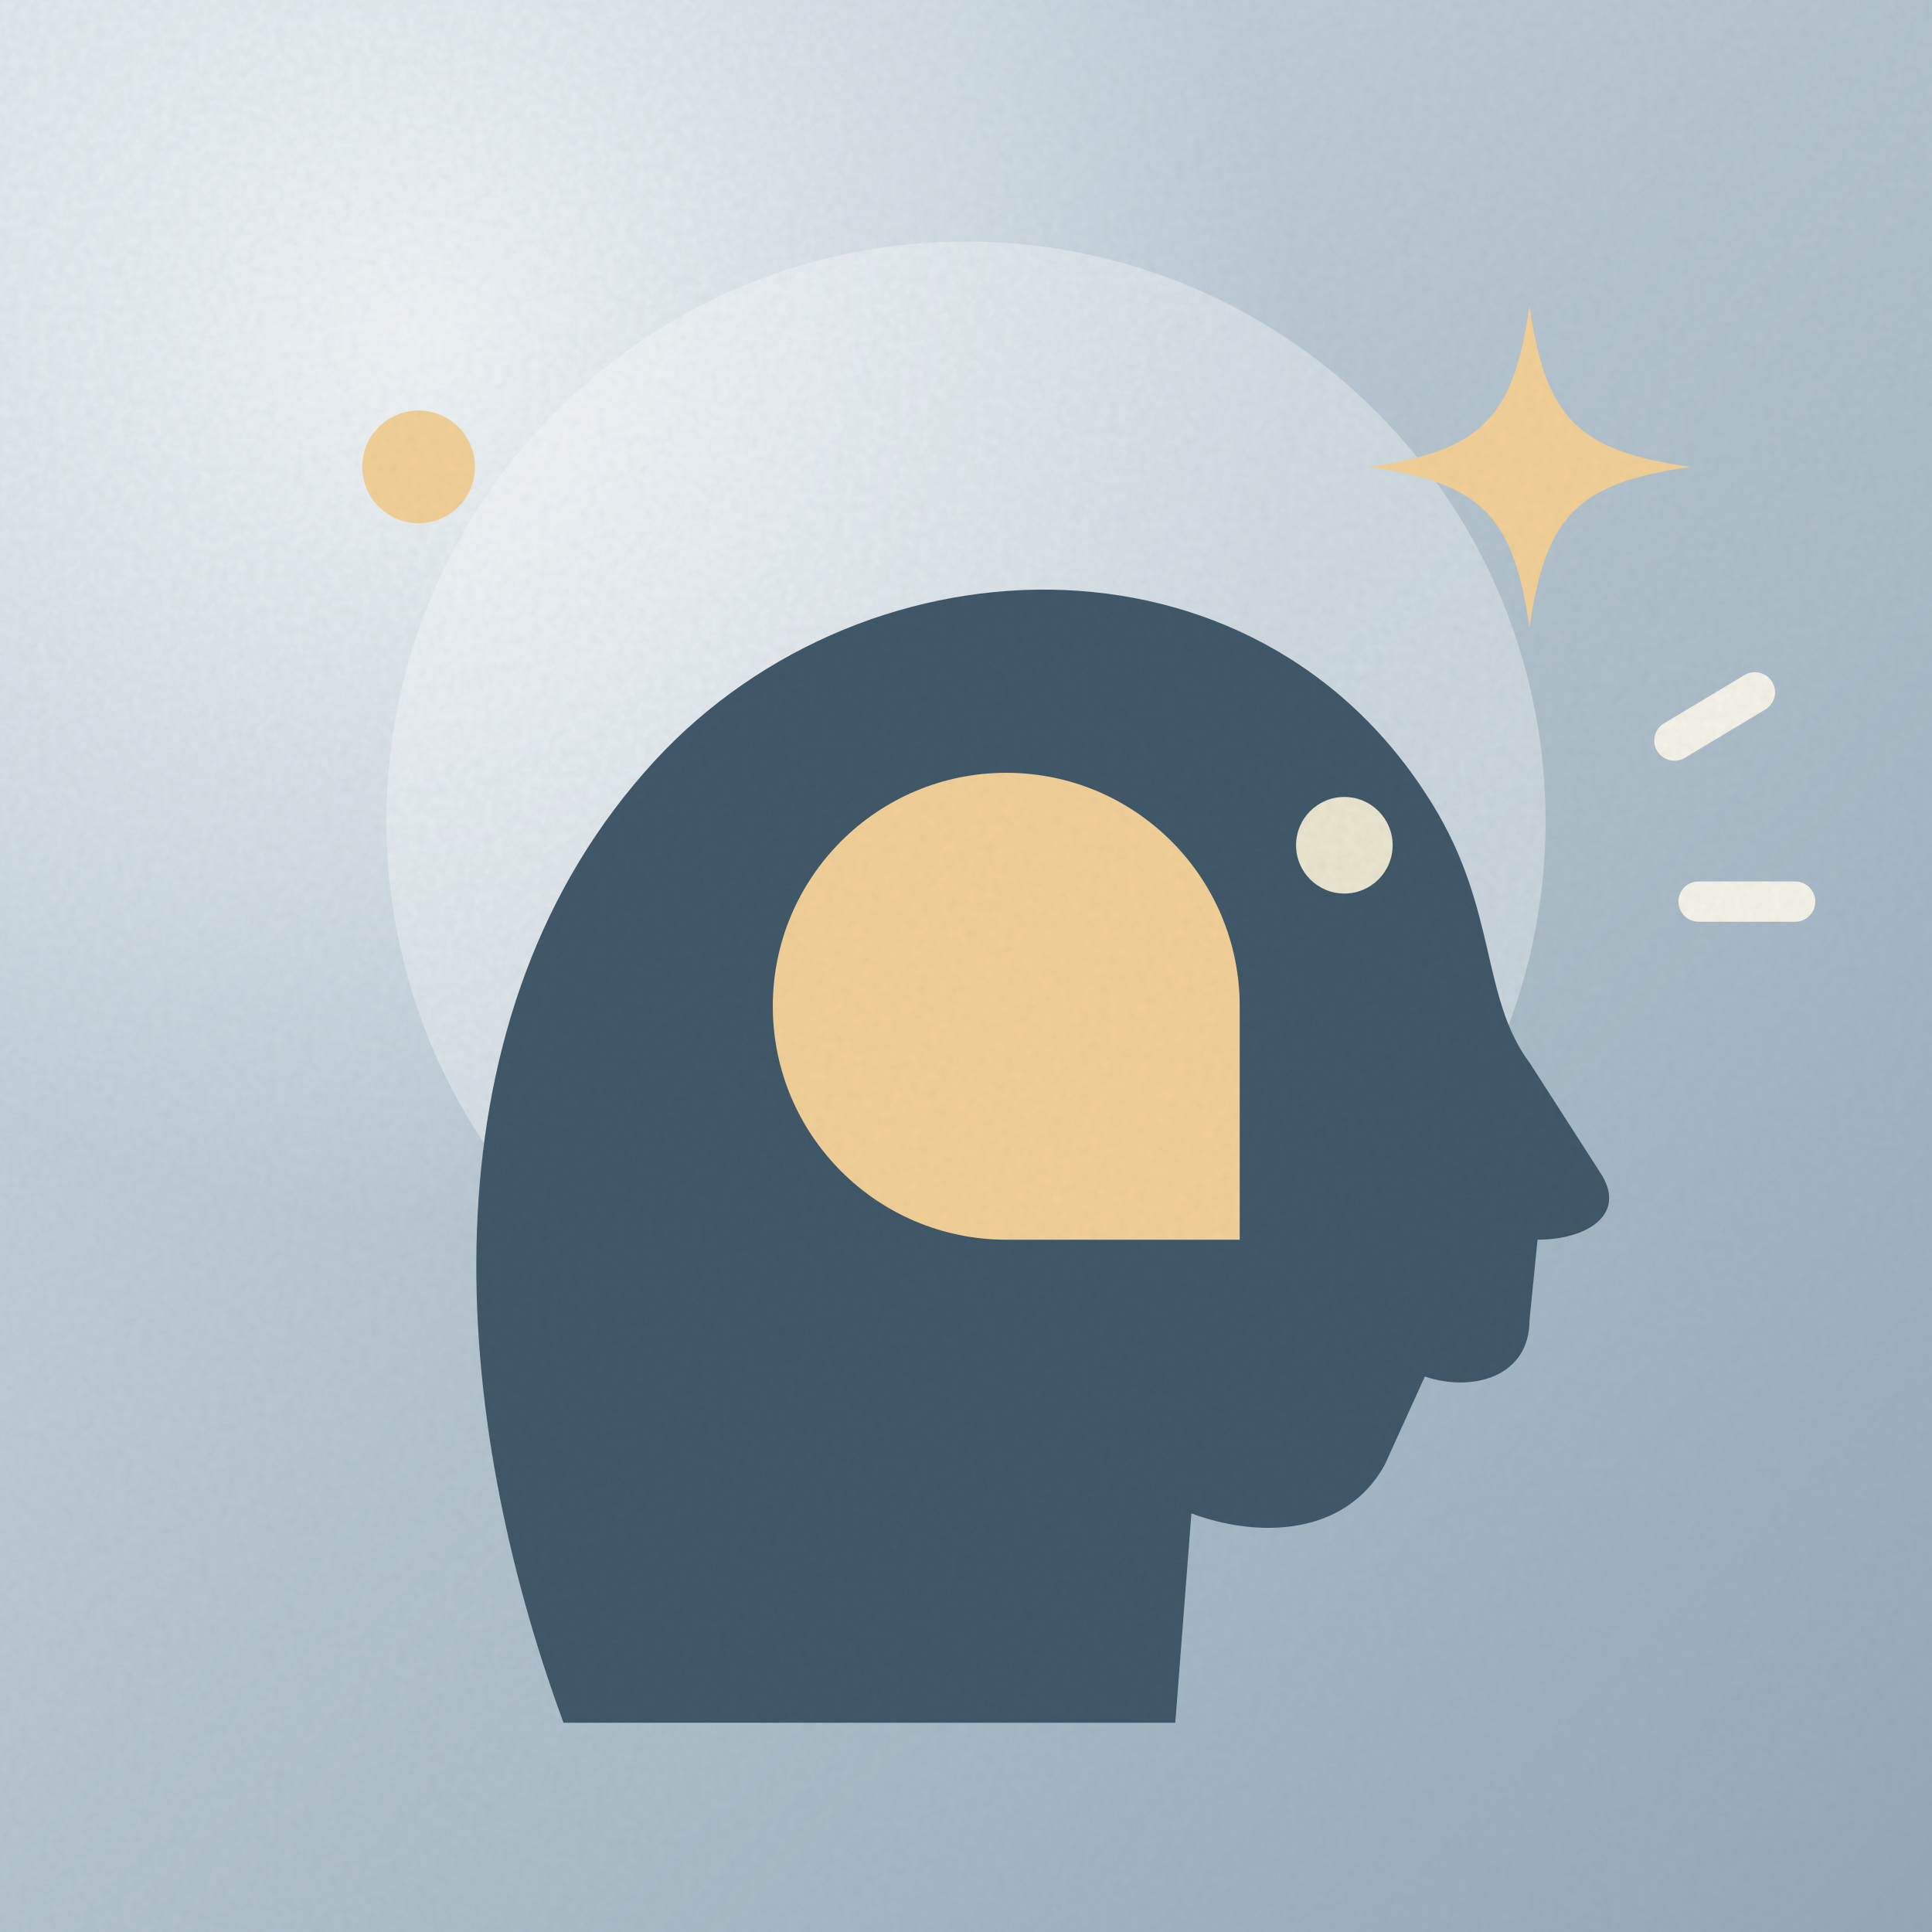
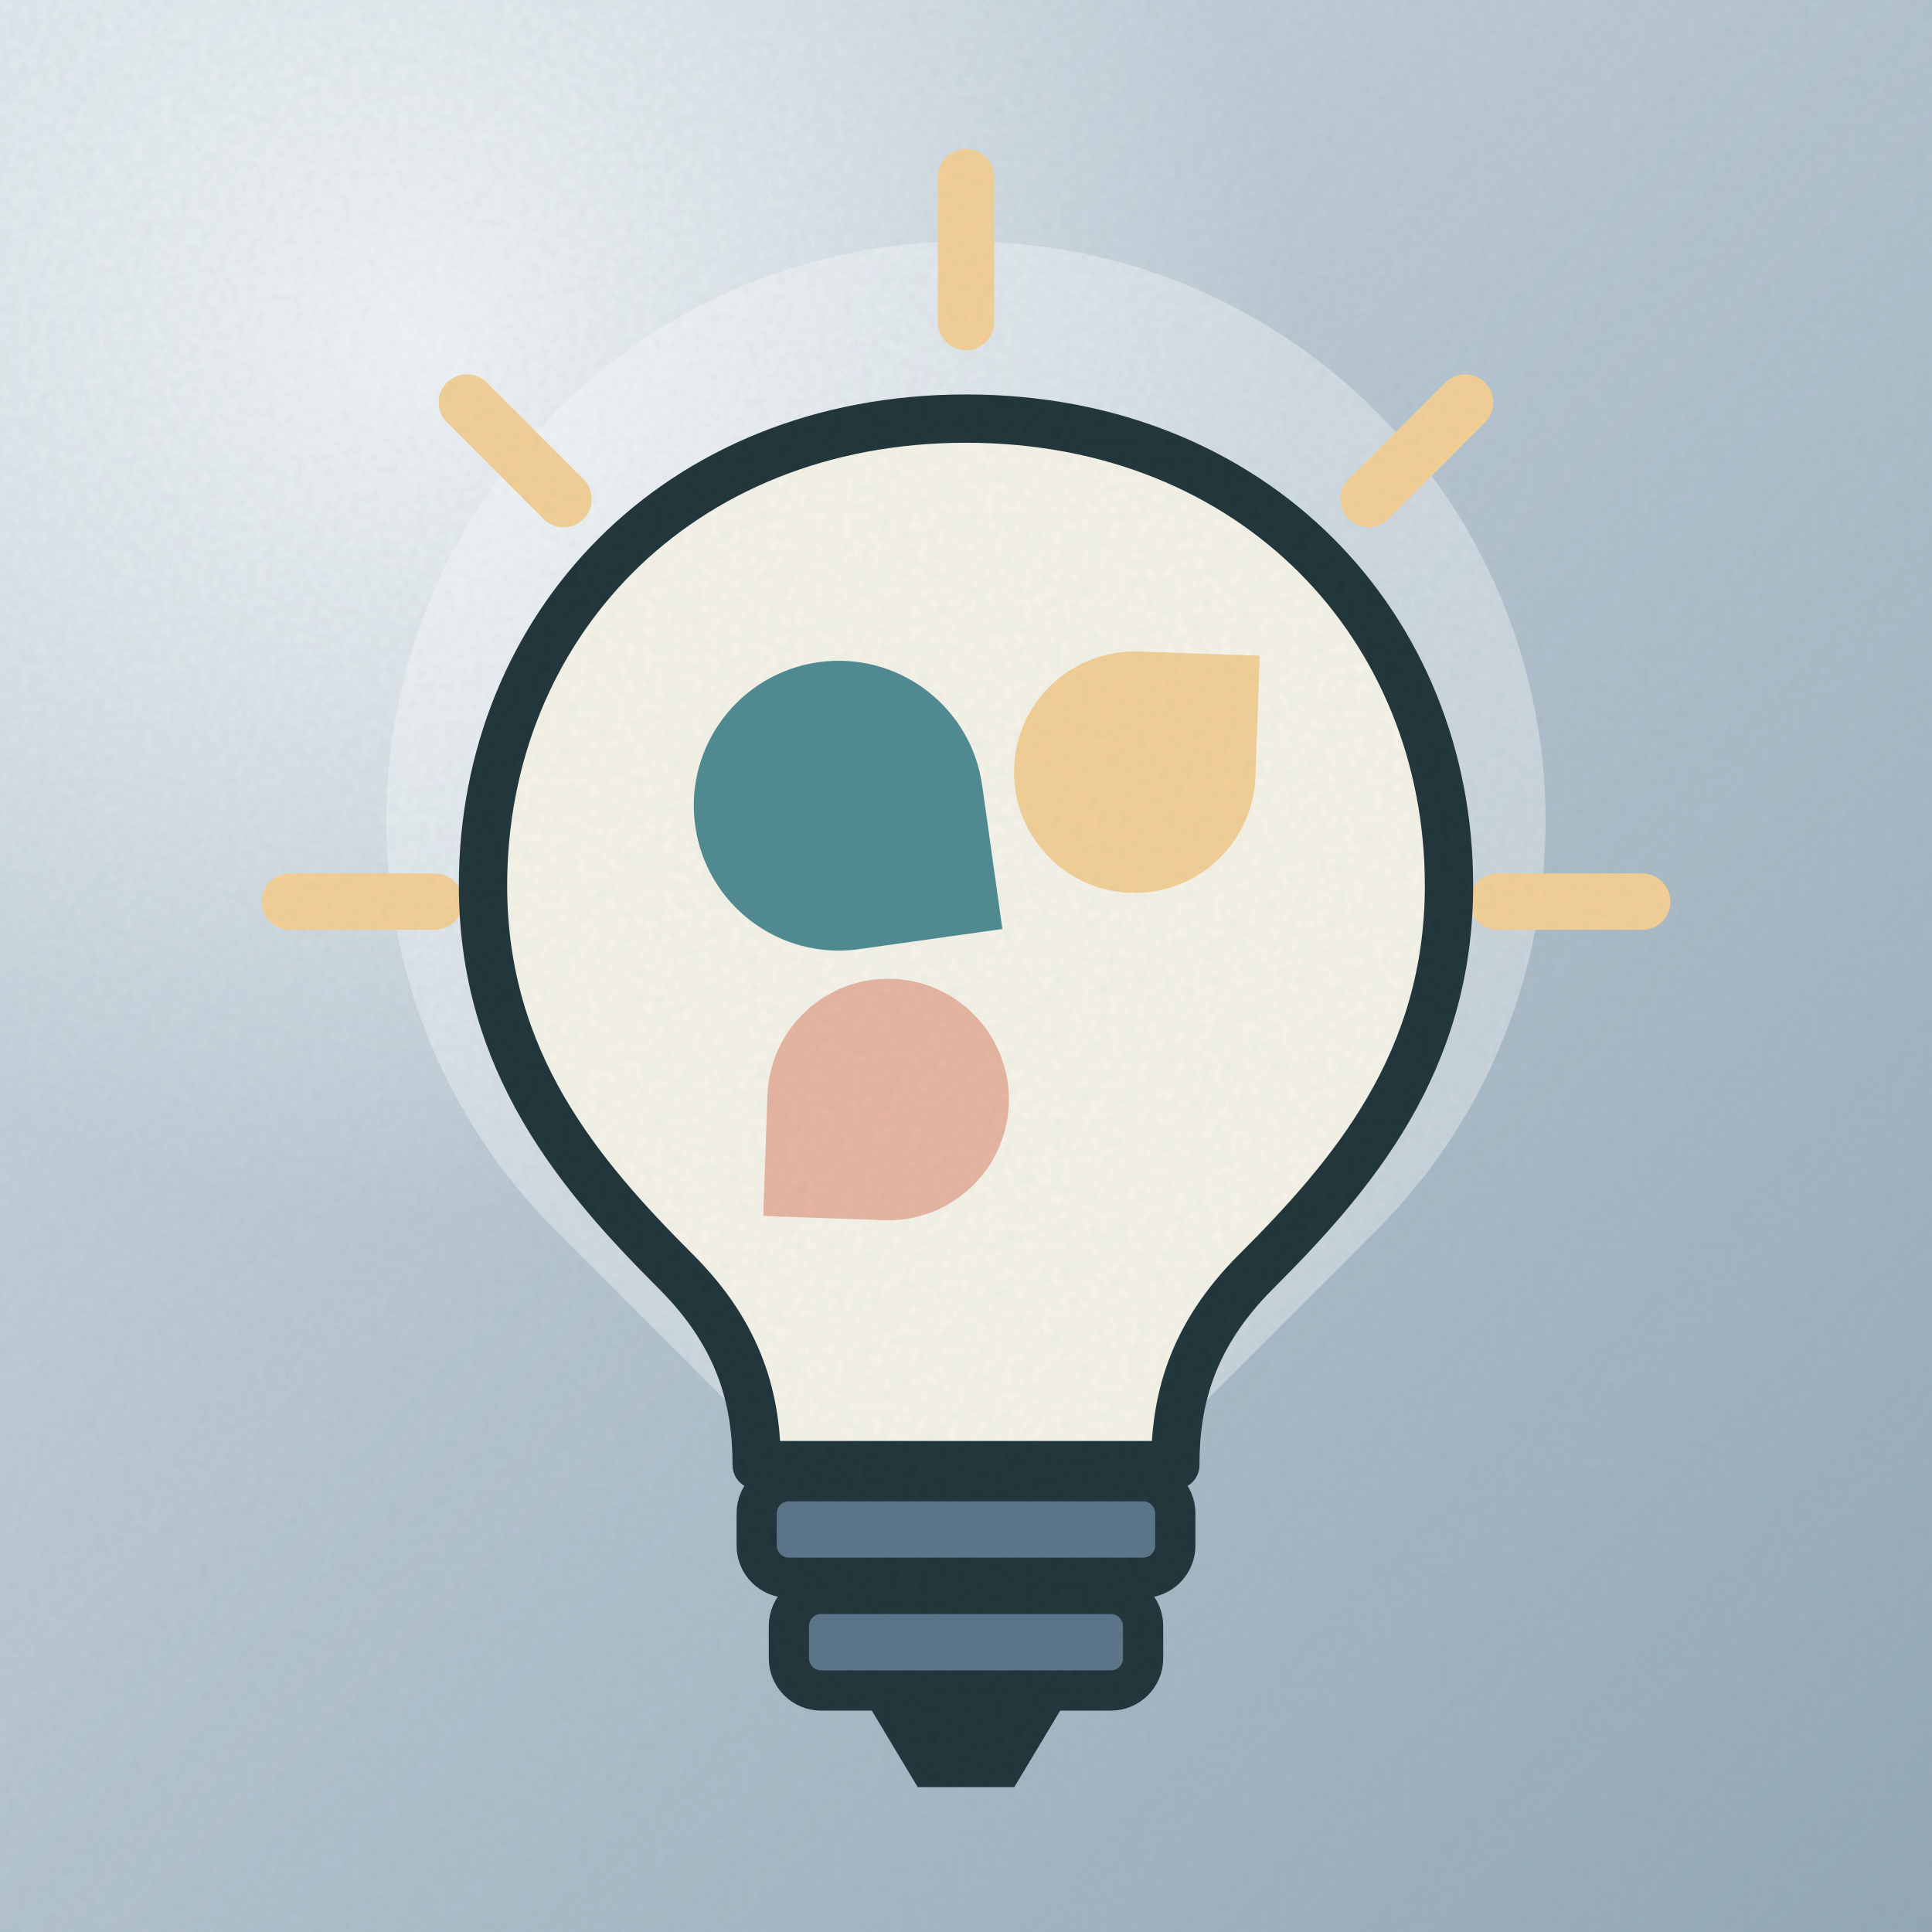
<svg xmlns="http://www.w3.org/2000/svg" viewBox="0 0 240 240" role="img" aria-label="Atención y memoria">
  <defs>
    <linearGradient id="f" x1="0" y1="0" x2="1" y2="1">
      <stop offset="0" stop-color="#d5e0e7" />
      <stop offset="1" stop-color="#94a8b7" />
    </linearGradient>
    <radialGradient id="luz" cx="0.22" cy="0.18" r="0.75">
      <stop offset="0" stop-color="#fff" stop-opacity="0.75" />
      <stop offset="0.6" stop-color="#fff" stop-opacity="0" />
    </radialGradient>
    <filter id="grano" x="0" y="0" width="100%" height="100%">
      <feTurbulence type="fractalNoise" baseFrequency="0.85" numOctaves="2" stitchTiles="stitch" />
      <feColorMatrix values="0 0 0 0 0.12  0 0 0 0 0.2  0 0 0 0 0.22  0 0 0 0.09 0" />
    </filter>
  </defs>
  <rect width="240" height="240" fill="url(#f)" />
  <rect width="240" height="240" fill="url(#luz)" />
  <path d="M120.0,30 A72.0,72.0 0 0 1 192,102.0 L192,174 L120.0,174 A72.0,72.0 0 0 1 48,102.0 A72.0,72.0 0 0 1 120.0,30 Z" fill="#fff" opacity="0.36" transform="rotate(45 120.0 102.0)" />
-   <path d="M70 214 C56 176 52 128 80 96 C106 66 156 64 178 100 C186 113 184 124 190 132 L199 146 C202 151 197 154 191 154 L190 164 C190 171 183 173 177 171 L172 182 C167 191 156 191 148 188 L146 214 Z" fill="#3e5566" />
-   <path d="M125.0,96 A29.0,29.0 0 0 1 154,125.0 L154,154 L125.0,154 A29.0,29.0 0 0 1 96,125.0 A29.0,29.0 0 0 1 125.0,96 Z" fill="#f4d096" opacity="1" transform="rotate(0 125.0 125.0)" />
-   <circle cx="167" cy="105" r="6" fill="#ebe6ce" />
-   <path d="M190 38 C192 52 196 56 210 58 C196 60 192 64 190 78 C188 64 184 60 170 58 C184 56 188 52 190 38 Z" fill="#f4d096" />
-   <g stroke="#f7f4e9" stroke-width="5" stroke-linecap="round">
-     <path d="M208 92 L218 86" />
-     <path d="M211 112 L223 112" />
+   <g stroke="#f4d096" stroke-width="7" stroke-linecap="round">
+     <path d="M120 22 V40" />
+     <path d="M58 50 L70 62" />
+     <path d="M182 50 L170 62" />
+     <path d="M36 112 H54" />
+     <path d="M186 112 H204" />
  </g>
-   <circle cx="52" cy="58" r="7" fill="#f4d096" />
+   <path d="M120 52 C84 52 60 78 60 110 C60 132 72 146 84 158 C92 166 94 174 94 182 H146 C146 174 148 166 156 158 C168 146 180 132 180 110 C180 78 156 52 120 52 Z" fill="#f7f4e9" stroke="#1f3338" stroke-width="6" stroke-linejoin="round" />
+   <g transform="rotate(-8 120 112)">
+     <path d="M106.0,80 A18.0,18.0 0 0 1 124,98.0 L124,116 L106.0,116 A18.0,18.0 0 0 1 88,98.0 A18.0,18.0 0 0 1 106.0,80 Z" fill="#4f8a91" opacity="1" transform="rotate(0 106.0 98.0)" />
+     <path d="M143.0,84 A15.0,15.0 0 0 1 158,99.0 L158,114 L143.0,114 A15.0,15.0 0 0 1 128,99.0 A15.0,15.0 0 0 1 143.0,84 Z" fill="#f4d096" opacity="1" transform="rotate(-80 143.0 99.0)" />
+     <path d="M107.0,120 A15.0,15.0 0 0 1 122,135.0 L122,150 L107.0,150 A15.0,15.0 0 0 1 92,135.0 A15.0,15.0 0 0 1 107.0,120 Z" fill="#e8b5a1" opacity="1" transform="rotate(100 107.0 135.0)" />
+   </g>
+   <rect x="94" y="184" width="52" height="12" rx="4" fill="#5b7489" stroke="#1f3338" stroke-width="5" />
+   <rect x="98" y="198" width="44" height="12" rx="4" fill="#5b7489" stroke="#1f3338" stroke-width="5" />
+   <path d="M108 212 H132 L126 222 H114 Z" fill="#1f3338" />
  <rect width="240" height="240" filter="url(#grano)" />
</svg>
